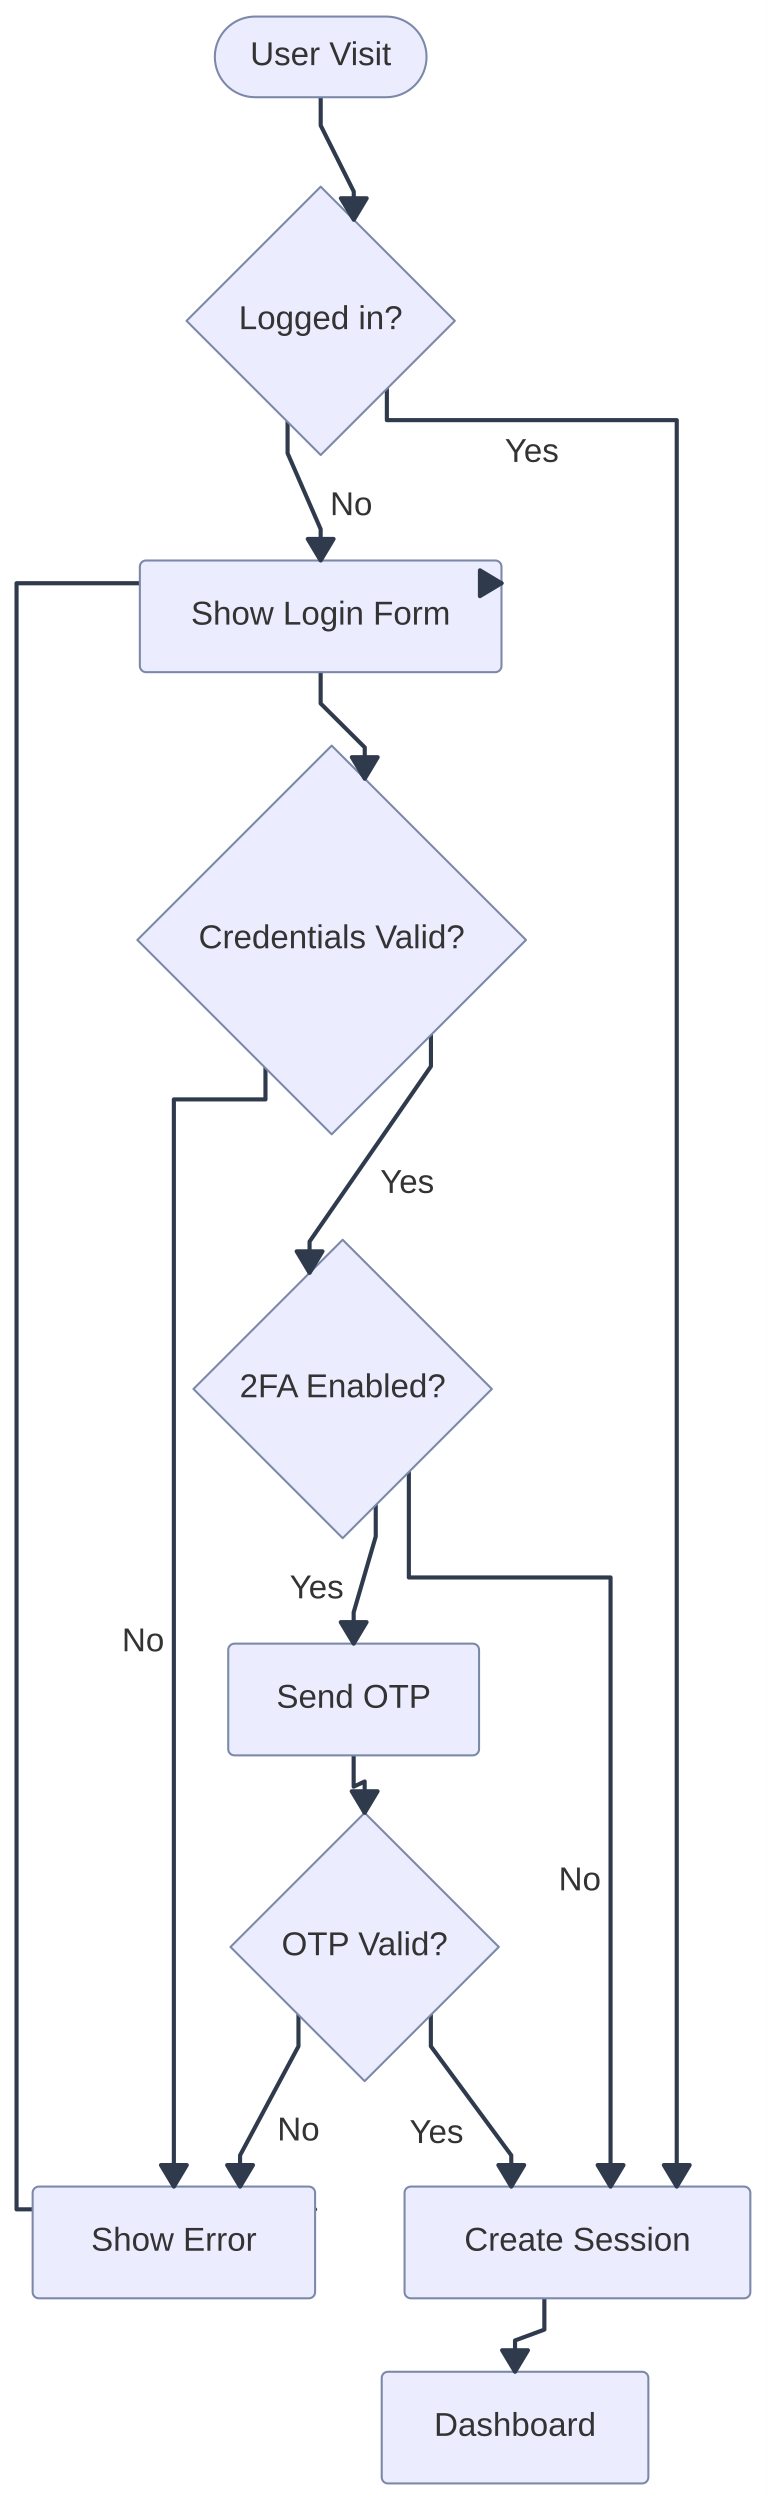
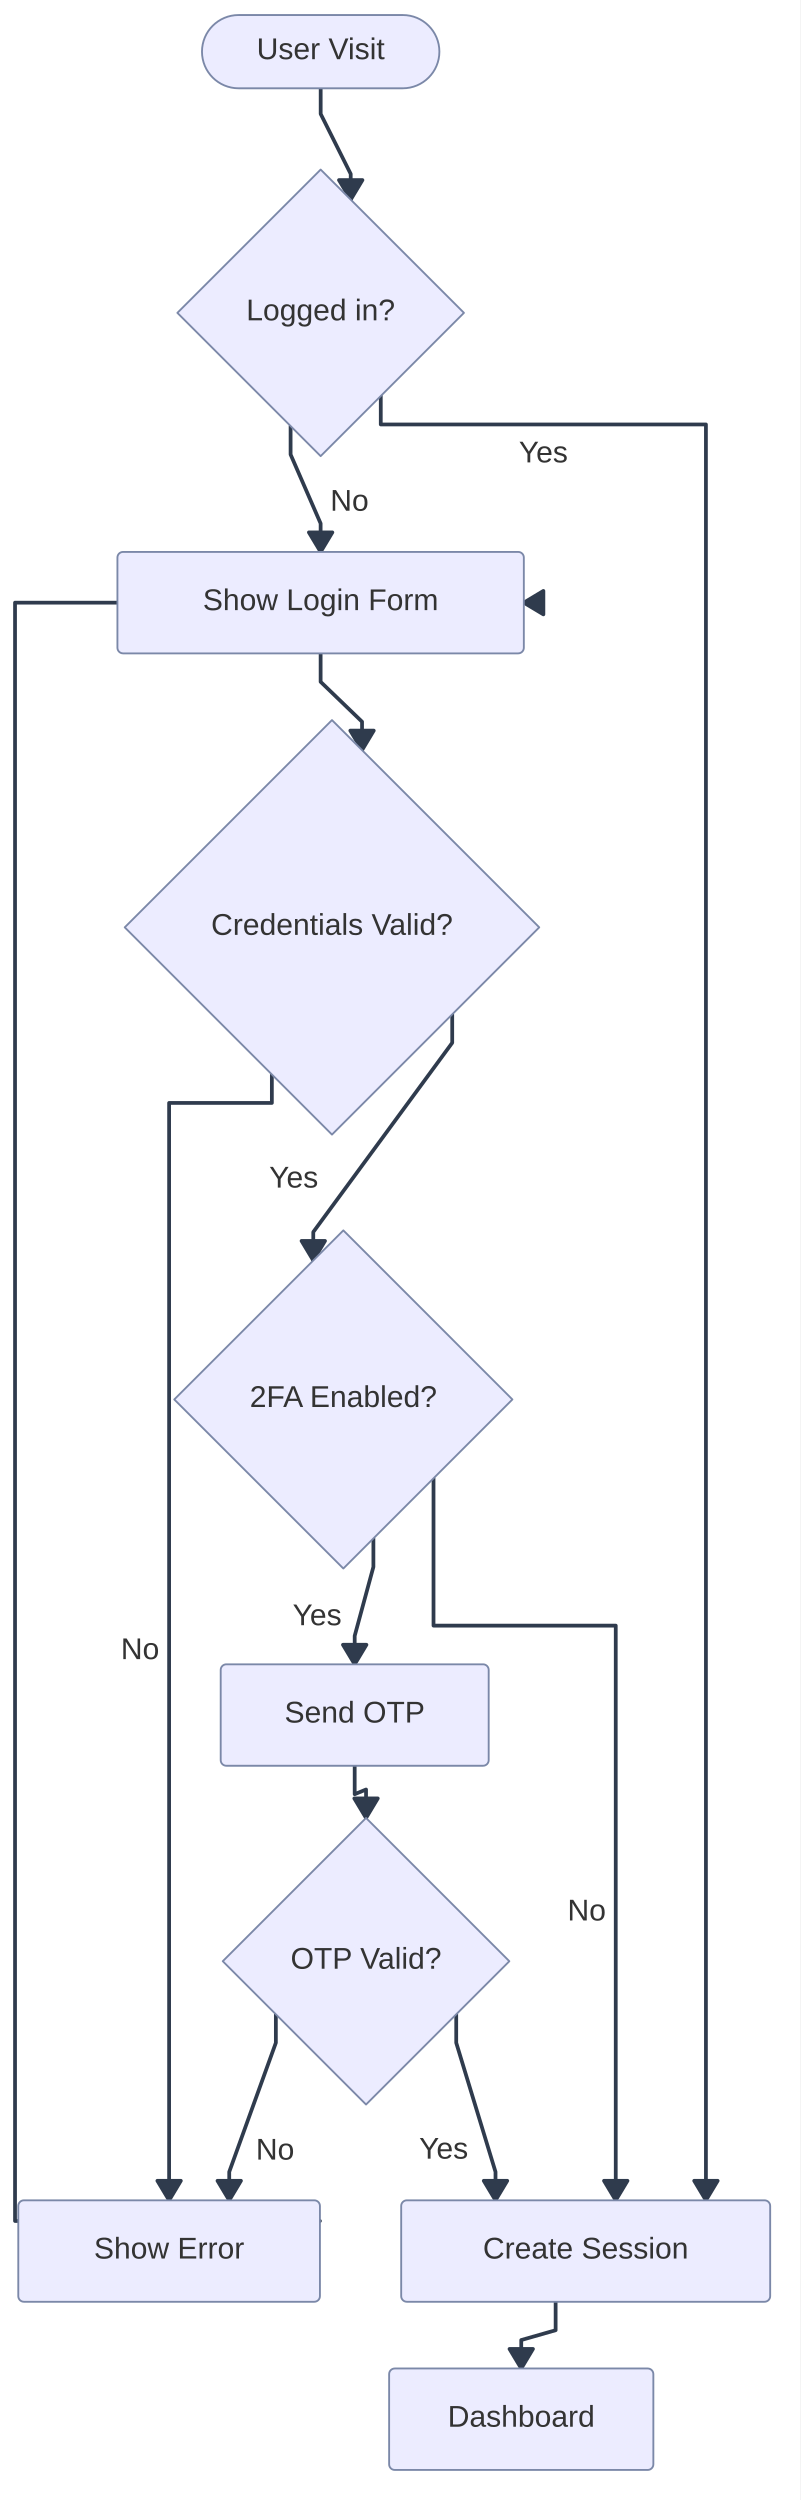
- <svg xmlns="http://www.w3.org/2000/svg" width="370.753" height="1208.616" viewBox="0 0 370.753 1208.616">
-   <rect x="0" y="0" width="370.753" height="1208.616" fill="#FFFFFF" />
+ <svg xmlns="http://www.w3.org/2000/svg" width="425.943" height="1330.669" viewBox="0 0 425.943 1330.669">
+   <rect x="0" y="0" width="425.943" height="1330.669" fill="#FFFFFF" />
  <defs>
    <marker id="arrow-0" viewBox="0 0 10 10" refX="5" refY="5" markerUnits="userSpaceOnUse" markerWidth="8" markerHeight="8" orient="auto">
      <path d="M 0 0 L 10 5 L 0 10 z" fill="#2F3B4D" stroke="#2F3B4D" stroke-width="1" stroke-dasharray="1,0" />
    </marker>
    <marker id="arrow-start-0" viewBox="0 0 10 10" refX="4.5" refY="5" markerUnits="userSpaceOnUse" markerWidth="8" markerHeight="8" orient="auto">
      <path d="M 0 5 L 10 10 L 10 0 z" fill="#2F3B4D" stroke="#2F3B4D" stroke-width="1" stroke-dasharray="1,0" />
    </marker>
  </defs>
-   <path id="edge-0" class="edgePath" data-edge-id="edge-0" d="M 155.039,47.000 L 155.039,60.650 L 171.029,92.600 L 171.029,106.250" fill="none" stroke="#2F3B4D" stroke-width="2" stroke-linecap="round" stroke-linejoin="round" />
-   <path id="edge-1" class="edgePath" data-edge-id="edge-1" d="M 139.029,203.973 L 139.029,219.111 L 155.019,255.823 L 155.019,270.961" fill="none" stroke="#2F3B4D" stroke-width="2" stroke-linecap="round" stroke-linejoin="round" />
-   <rect data-edge-id="edge-1" data-label-kind="center" x="156.92" y="230.85" width="25.77" height="28.40" rx="2" ry="2" fill="rgba(248,250,252, 0.92)" fill-opacity="0.00" stroke="#7B88A8" stroke-opacity="0.00" stroke-width="0.8" />
+   <path id="edge-0" class="edgePath" data-edge-id="edge-0" d="M 170.687,47.000 L 170.687,60.650 L 186.673,92.600 L 186.673,106.250" fill="none" stroke="#2F3B4D" stroke-width="2" stroke-linecap="round" stroke-linejoin="round" />
+   <g transform="translate(186.67 106.25) rotate(90.00)">
+     <polygon points="0,0 -10.40,6.24 -10.40,-6.24" fill="#2F3B4D" stroke="#2F3B4D" stroke-width="2" stroke-linejoin="round" stroke-linecap="round" />
+   </g>
+   <path id="edge-1" class="edgePath" data-edge-id="edge-1" d="M 154.673,226.784 L 154.673,241.921 L 170.658,278.634 L 170.658,293.771" fill="none" stroke="#2F3B4D" stroke-width="2" stroke-linecap="round" stroke-linejoin="round" />
+   <g transform="translate(170.66 293.77) rotate(90.00)">
+     <polygon points="0,0 -10.40,6.24 -10.40,-6.24" fill="#2F3B4D" stroke="#2F3B4D" stroke-width="2" stroke-linejoin="round" stroke-linecap="round" />
+   </g>
+   <rect data-edge-id="edge-1" data-label-kind="center" x="172.56" y="253.66" width="26.92" height="28.40" rx="2" ry="2" fill="rgba(248,250,252, 0.92)" fill-opacity="0.00" stroke="#7B88A8" stroke-opacity="0.00" stroke-width="0.8" />
  <g class="edgeLabel" data-edge-id="edge-1" data-label-kind="center">
-     <text x="169.80" y="249.05" text-anchor="middle" font-family="trebuchet ms,verdana,arial,sans-serif" font-size="16" fill="#333333">
-       <tspan x="169.80" dy="0.00">No</tspan>
+     <text x="186.02" y="271.86" text-anchor="middle" font-family="trebuchet ms,verdana,arial,Noto Color Emoji,Apple Color Emoji,Segoe UI Emoji,sans-serif" font-size="16" fill="#333333">
+       <tspan x="186.02" dy="0.00">No</tspan>
    </text>
  </g>
-   <path id="edge-2" class="edgePath" data-edge-id="edge-2" d="M 155.019,324.961 L 155.019,340.098 L 176.338,361.336 L 176.338,376.473" fill="none" stroke="#2F3B4D" stroke-width="2" stroke-linecap="round" stroke-linejoin="round" />
-   <path id="edge-3" class="edgePath" data-edge-id="edge-3" d="M 128.338,516.375 L 128.338,531.513 L 84.056,531.513 L 84.056,1057.104" fill="none" stroke="#2F3B4D" stroke-width="2" stroke-linecap="round" stroke-linejoin="round" />
-   <rect data-edge-id="edge-3" data-label-kind="center" x="56.30" y="780.11" width="25.77" height="28.40" rx="2" ry="2" fill="rgba(248,250,252, 0.92)" fill-opacity="0.00" stroke="#7B88A8" stroke-opacity="0.00" stroke-width="0.8" />
+   <path id="edge-2" class="edgePath" data-edge-id="edge-2" d="M 170.658,347.771 L 170.658,362.909 L 192.702,384.146 L 192.702,399.284" fill="none" stroke="#2F3B4D" stroke-width="2" stroke-linecap="round" stroke-linejoin="round" />
+   <g transform="translate(192.70 399.28) rotate(90.00)">
+     <polygon points="0,0 -10.40,6.24 -10.40,-6.24" fill="#2F3B4D" stroke="#2F3B4D" stroke-width="2" stroke-linejoin="round" stroke-linecap="round" />
+   </g>
+   <path id="edge-3" class="edgePath" data-edge-id="edge-3" d="M 144.702,571.914 L 144.702,587.051 L 90.011,587.051 L 90.011,1171.156" fill="none" stroke="#2F3B4D" stroke-width="2" stroke-linecap="round" stroke-linejoin="round" />
+   <g transform="translate(90.01 1171.16) rotate(90.00)">
+     <polygon points="0,0 -10.40,6.24 -10.40,-6.24" fill="#2F3B4D" stroke="#2F3B4D" stroke-width="2" stroke-linejoin="round" stroke-linecap="round" />
+   </g>
+   <rect data-edge-id="edge-3" data-label-kind="center" x="61.09" y="864.90" width="26.92" height="28.40" rx="2" ry="2" fill="rgba(248,250,252, 0.92)" fill-opacity="0.00" stroke="#7B88A8" stroke-opacity="0.00" stroke-width="0.8" />
  <g class="edgeLabel" data-edge-id="edge-3" data-label-kind="center">
-     <text x="69.18" y="798.31" text-anchor="middle" font-family="trebuchet ms,verdana,arial,sans-serif" font-size="16" fill="#333333">
-       <tspan x="69.18" dy="0.00">No</tspan>
+     <text x="74.55" y="883.10" text-anchor="middle" font-family="trebuchet ms,verdana,arial,Noto Color Emoji,Apple Color Emoji,Segoe UI Emoji,sans-serif" font-size="16" fill="#333333">
+       <tspan x="74.55" dy="0.00">No</tspan>
    </text>
  </g>
-   <path id="edge-4" class="edgePath" data-edge-id="edge-4" d="M 152.332,1068.104 L 8.000,1068.104 L 8.000,281.961 L 242.432,281.961" fill="none" stroke="#2F3B4D" stroke-width="2" stroke-linecap="round" stroke-linejoin="round" />
-   <path id="edge-5" class="edgePath" data-edge-id="edge-5" d="M 208.338,500.375 L 208.338,515.513 L 149.657,600.225 L 149.657,615.362" fill="none" stroke="#2F3B4D" stroke-width="2" stroke-linecap="round" stroke-linejoin="round" />
-   <rect data-edge-id="edge-5" data-label-kind="center" x="180.87" y="558.51" width="31.97" height="28.40" rx="2" ry="2" fill="rgba(248,250,252, 0.92)" fill-opacity="0.00" stroke="#7B88A8" stroke-opacity="0.00" stroke-width="0.8" />
+   <path id="edge-4" class="edgePath" data-edge-id="edge-4" d="M 170.292,1182.156 L 8.000,1182.156 L 8.000,320.771 L 278.820,320.771" fill="none" stroke="#2F3B4D" stroke-width="2" stroke-linecap="round" stroke-linejoin="round" />
+   <g transform="translate(278.82 320.77) rotate(180.00)">
+     <polygon points="0,0 -10.40,6.24 -10.40,-6.24" fill="#2F3B4D" stroke="#2F3B4D" stroke-width="2" stroke-linejoin="round" stroke-linecap="round" />
+   </g>
+   <path id="edge-5" class="edgePath" data-edge-id="edge-5" d="M 240.702,539.914 L 240.702,555.051 L 166.746,655.764 L 166.746,670.901" fill="none" stroke="#2F3B4D" stroke-width="2" stroke-linecap="round" stroke-linejoin="round" />
+   <g transform="translate(166.75 670.90) rotate(90.00)">
+     <polygon points="0,0 -10.40,6.24 -10.40,-6.24" fill="#2F3B4D" stroke="#2F3B4D" stroke-width="2" stroke-linejoin="round" stroke-linecap="round" />
+   </g>
+   <rect data-edge-id="edge-5" data-label-kind="center" x="138.39" y="613.91" width="35.88" height="28.40" rx="2" ry="2" fill="rgba(248,250,252, 0.92)" fill-opacity="0.00" stroke="#7B88A8" stroke-opacity="0.00" stroke-width="0.8" />
  <g class="edgeLabel" data-edge-id="edge-5" data-label-kind="center">
-     <text x="196.85" y="576.71" text-anchor="middle" font-family="trebuchet ms,verdana,arial,sans-serif" font-size="16" fill="#333333">
-       <tspan x="196.85" dy="0.00">Yes</tspan>
+     <text x="156.33" y="632.11" text-anchor="middle" font-family="trebuchet ms,verdana,arial,Noto Color Emoji,Apple Color Emoji,Segoe UI Emoji,sans-serif" font-size="16" fill="#333333">
+       <tspan x="156.33" dy="0.00">Yes</tspan>
    </text>
  </g>
-   <path id="edge-6" class="edgePath" data-edge-id="edge-6" d="M 181.657,727.630 L 181.657,742.768 L 170.975,779.480 L 170.975,794.618" fill="none" stroke="#2F3B4D" stroke-width="2" stroke-linecap="round" stroke-linejoin="round" />
-   <rect data-edge-id="edge-6" data-label-kind="center" x="137.11" y="754.51" width="31.97" height="28.40" rx="2" ry="2" fill="rgba(248,250,252, 0.92)" fill-opacity="0.00" stroke="#7B88A8" stroke-opacity="0.00" stroke-width="0.8" />
+   <path id="edge-6" class="edgePath" data-edge-id="edge-6" d="M 198.746,818.873 L 198.746,834.010 L 188.789,870.723 L 188.789,885.860" fill="none" stroke="#2F3B4D" stroke-width="2" stroke-linecap="round" stroke-linejoin="round" />
+   <g transform="translate(188.79 885.86) rotate(90.00)">
+     <polygon points="0,0 -10.40,6.24 -10.40,-6.24" fill="#2F3B4D" stroke="#2F3B4D" stroke-width="2" stroke-linejoin="round" stroke-linecap="round" />
+   </g>
+   <rect data-edge-id="edge-6" data-label-kind="center" x="150.85" y="846.85" width="35.88" height="28.40" rx="2" ry="2" fill="rgba(248,250,252, 0.92)" fill-opacity="0.00" stroke="#7B88A8" stroke-opacity="0.00" stroke-width="0.8" />
  <g class="edgeLabel" data-edge-id="edge-6" data-label-kind="center">
-     <text x="153.09" y="772.71" text-anchor="middle" font-family="trebuchet ms,verdana,arial,sans-serif" font-size="16" fill="#333333">
-       <tspan x="153.09" dy="0.00">Yes</tspan>
+     <text x="168.79" y="865.05" text-anchor="middle" font-family="trebuchet ms,verdana,arial,Noto Color Emoji,Apple Color Emoji,Segoe UI Emoji,sans-serif" font-size="16" fill="#333333">
+       <tspan x="168.79" dy="0.00">Yes</tspan>
    </text>
  </g>
-   <path id="edge-7" class="edgePath" data-edge-id="edge-7" d="M 170.975,848.618 L 170.975,863.755 L 176.293,861.255 L 176.293,876.393" fill="none" stroke="#2F3B4D" stroke-width="2" stroke-linecap="round" stroke-linejoin="round" />
-   <path id="edge-8" class="edgePath" data-edge-id="edge-8" d="M 144.293,974.116 L 144.293,989.254 L 116.056,1041.966 L 116.056,1057.104" fill="none" stroke="#2F3B4D" stroke-width="2" stroke-linecap="round" stroke-linejoin="round" />
-   <rect data-edge-id="edge-8" data-label-kind="center" x="131.41" y="1016.60" width="25.77" height="28.40" rx="2" ry="2" fill="rgba(248,250,252, 0.92)" fill-opacity="0.00" stroke="#7B88A8" stroke-opacity="0.00" stroke-width="0.8" />
+   <path id="edge-7" class="edgePath" data-edge-id="edge-7" d="M 188.789,939.860 L 188.789,954.998 L 194.832,952.498 L 194.832,967.635" fill="none" stroke="#2F3B4D" stroke-width="2" stroke-linecap="round" stroke-linejoin="round" />
+   <g transform="translate(194.83 967.64) rotate(90.00)">
+     <polygon points="0,0 -10.40,6.24 -10.40,-6.24" fill="#2F3B4D" stroke="#2F3B4D" stroke-width="2" stroke-linejoin="round" stroke-linecap="round" />
+   </g>
+   <path id="edge-8" class="edgePath" data-edge-id="edge-8" d="M 146.832,1072.169 L 146.832,1087.306 L 122.011,1156.019 L 122.011,1171.156" fill="none" stroke="#2F3B4D" stroke-width="2" stroke-linecap="round" stroke-linejoin="round" />
+   <g transform="translate(122.01 1171.16) rotate(90.00)">
+     <polygon points="0,0 -10.40,6.24 -10.40,-6.24" fill="#2F3B4D" stroke="#2F3B4D" stroke-width="2" stroke-linejoin="round" stroke-linecap="round" />
+   </g>
+   <rect data-edge-id="edge-8" data-label-kind="center" x="132.96" y="1131.30" width="26.92" height="28.40" rx="2" ry="2" fill="rgba(248,250,252, 0.92)" fill-opacity="0.00" stroke="#7B88A8" stroke-opacity="0.00" stroke-width="0.8" />
  <g class="edgeLabel" data-edge-id="edge-8" data-label-kind="center">
-     <text x="144.29" y="1034.80" text-anchor="middle" font-family="trebuchet ms,verdana,arial,sans-serif" font-size="16" fill="#333333">
-       <tspan x="144.29" dy="0.00">No</tspan>
+     <text x="146.42" y="1149.50" text-anchor="middle" font-family="trebuchet ms,verdana,arial,Noto Color Emoji,Apple Color Emoji,Segoe UI Emoji,sans-serif" font-size="16" fill="#333333">
+       <tspan x="146.42" dy="0.00">No</tspan>
    </text>
  </g>
-   <path id="edge-9" class="edgePath" data-edge-id="edge-9" d="M 208.293,974.116 L 208.293,989.254 L 247.167,1041.966 L 247.167,1057.104" fill="none" stroke="#2F3B4D" stroke-width="2" stroke-linecap="round" stroke-linejoin="round" />
-   <rect data-edge-id="edge-9" data-label-kind="center" x="195.03" y="1017.81" width="31.97" height="28.40" rx="2" ry="2" fill="rgba(248,250,252, 0.92)" fill-opacity="0.00" stroke="#7B88A8" stroke-opacity="0.00" stroke-width="0.8" />
+   <path id="edge-9" class="edgePath" data-edge-id="edge-9" d="M 242.832,1072.169 L 242.832,1087.306 L 263.742,1156.019 L 263.742,1171.156" fill="none" stroke="#2F3B4D" stroke-width="2" stroke-linecap="round" stroke-linejoin="round" />
+   <g transform="translate(263.74 1171.16) rotate(90.00)">
+     <polygon points="0,0 -10.40,6.24 -10.40,-6.24" fill="#2F3B4D" stroke="#2F3B4D" stroke-width="2" stroke-linejoin="round" stroke-linecap="round" />
+   </g>
+   <rect data-edge-id="edge-9" data-label-kind="center" x="218.20" y="1130.79" width="35.88" height="28.40" rx="2" ry="2" fill="rgba(248,250,252, 0.92)" fill-opacity="0.00" stroke="#7B88A8" stroke-opacity="0.00" stroke-width="0.8" />
  <g class="edgeLabel" data-edge-id="edge-9" data-label-kind="center">
-     <text x="211.01" y="1036.01" text-anchor="middle" font-family="trebuchet ms,verdana,arial,sans-serif" font-size="16" fill="#333333">
-       <tspan x="211.01" dy="0.00">Yes</tspan>
+     <text x="236.14" y="1148.99" text-anchor="middle" font-family="trebuchet ms,verdana,arial,Noto Color Emoji,Apple Color Emoji,Segoe UI Emoji,sans-serif" font-size="16" fill="#333333">
+       <tspan x="236.14" dy="0.00">Yes</tspan>
    </text>
  </g>
-   <path id="edge-10" class="edgePath" data-edge-id="edge-10" d="M 197.657,711.630 L 197.657,762.617 L 295.167,762.617 L 295.167,1057.104" fill="none" stroke="#2F3B4D" stroke-width="2" stroke-linecap="round" stroke-linejoin="round" />
-   <rect data-edge-id="edge-10" data-label-kind="center" x="267.41" y="895.66" width="25.77" height="28.40" rx="2" ry="2" fill="rgba(248,250,252, 0.92)" fill-opacity="0.00" stroke="#7B88A8" stroke-opacity="0.00" stroke-width="0.8" />
+   <path id="edge-10" class="edgePath" data-edge-id="edge-10" d="M 230.746,786.873 L 230.746,865.265 L 327.742,865.265 L 327.742,1171.156" fill="none" stroke="#2F3B4D" stroke-width="2" stroke-linecap="round" stroke-linejoin="round" />
+   <g transform="translate(327.74 1171.16) rotate(90.00)">
+     <polygon points="0,0 -10.40,6.24 -10.40,-6.24" fill="#2F3B4D" stroke="#2F3B4D" stroke-width="2" stroke-linejoin="round" stroke-linecap="round" />
+   </g>
+   <rect data-edge-id="edge-10" data-label-kind="center" x="298.82" y="1004.01" width="26.92" height="28.40" rx="2" ry="2" fill="rgba(248,250,252, 0.92)" fill-opacity="0.00" stroke="#7B88A8" stroke-opacity="0.00" stroke-width="0.8" />
  <g class="edgeLabel" data-edge-id="edge-10" data-label-kind="center">
-     <text x="280.29" y="913.86" text-anchor="middle" font-family="trebuchet ms,verdana,arial,sans-serif" font-size="16" fill="#333333">
-       <tspan x="280.29" dy="0.00">No</tspan>
+     <text x="312.28" y="1022.21" text-anchor="middle" font-family="trebuchet ms,verdana,arial,Noto Color Emoji,Apple Color Emoji,Segoe UI Emoji,sans-serif" font-size="16" fill="#333333">
+       <tspan x="312.28" dy="0.00">No</tspan>
    </text>
  </g>
-   <path id="edge-11" class="edgePath" data-edge-id="edge-11" d="M 187.029,187.973 L 187.029,203.111 L 327.167,203.111 L 327.167,1057.104" fill="none" stroke="#2F3B4D" stroke-width="2" stroke-linecap="round" stroke-linejoin="round" />
-   <rect data-edge-id="edge-11" data-label-kind="center" x="241.12" y="205.11" width="31.97" height="28.40" rx="2" ry="2" fill="rgba(248,250,252, 0.92)" fill-opacity="0.00" stroke="#7B88A8" stroke-opacity="0.00" stroke-width="0.8" />
+   <path id="edge-11" class="edgePath" data-edge-id="edge-11" d="M 202.673,210.784 L 202.673,225.921 L 375.742,225.921 L 375.742,1171.156" fill="none" stroke="#2F3B4D" stroke-width="2" stroke-linecap="round" stroke-linejoin="round" />
+   <g transform="translate(375.74 1171.16) rotate(90.00)">
+     <polygon points="0,0 -10.40,6.24 -10.40,-6.24" fill="#2F3B4D" stroke="#2F3B4D" stroke-width="2" stroke-linejoin="round" stroke-linecap="round" />
+   </g>
+   <rect data-edge-id="edge-11" data-label-kind="center" x="271.27" y="227.92" width="35.88" height="28.40" rx="2" ry="2" fill="rgba(248,250,252, 0.92)" fill-opacity="0.00" stroke="#7B88A8" stroke-opacity="0.00" stroke-width="0.8" />
  <g class="edgeLabel" data-edge-id="edge-11" data-label-kind="center">
-     <text x="257.10" y="223.31" text-anchor="middle" font-family="trebuchet ms,verdana,arial,sans-serif" font-size="16" fill="#333333">
-       <tspan x="257.10" dy="0.00">Yes</tspan>
+     <text x="289.21" y="246.12" text-anchor="middle" font-family="trebuchet ms,verdana,arial,Noto Color Emoji,Apple Color Emoji,Segoe UI Emoji,sans-serif" font-size="16" fill="#333333">
+       <tspan x="289.21" dy="0.00">Yes</tspan>
    </text>
  </g>
-   <path id="edge-12" class="edgePath" data-edge-id="edge-12" d="M 263.167,1111.104 L 263.167,1126.241 L 248.989,1131.479 L 248.989,1146.616" fill="none" stroke="#2F3B4D" stroke-width="2" stroke-linecap="round" stroke-linejoin="round" />
-   <rect x="103.86" y="8.00" width="102.35" height="39.00" rx="19.50" ry="19.50" fill="#ECECFF" stroke="#7B88A8" stroke-width="1" stroke-linejoin="round" stroke-linecap="round" />
-   <text x="155.04" y="31.50" text-anchor="middle" font-family="trebuchet ms,verdana,arial,sans-serif" font-size="16" fill="#333333">
-     <tspan x="155.04" dy="0.00">User Visit</tspan>
-   </text>
-   <polygon points="155.03,90.25 219.89,155.11 155.03,219.97 90.17,155.11" fill="#ECECFF" stroke="#7B88A8" stroke-width="1" stroke-linejoin="round" stroke-linecap="round" />
-   <text x="155.03" y="159.11" text-anchor="middle" font-family="trebuchet ms,verdana,arial,sans-serif" font-size="16" fill="#333333">
-     <tspan x="155.03" dy="0.00">Logged in?</tspan>
-   </text>
-   <rect x="67.61" y="270.96" width="174.83" height="54.00" rx="3" ry="3" fill="#ECECFF" stroke="#7B88A8" stroke-width="1" stroke-linejoin="round" stroke-linecap="round" />
-   <text x="155.02" y="301.96" text-anchor="middle" font-family="trebuchet ms,verdana,arial,sans-serif" font-size="16" fill="#333333">
-     <tspan x="155.02" dy="0.00">Show Login Form</tspan>
-   </text>
-   <polygon points="160.34,360.47 254.29,454.42 160.34,548.38 66.39,454.42" fill="#ECECFF" stroke="#7B88A8" stroke-width="1" stroke-linejoin="round" stroke-linecap="round" />
-   <text x="160.34" y="458.42" text-anchor="middle" font-family="trebuchet ms,verdana,arial,sans-serif" font-size="16" fill="#333333">
-     <tspan x="160.34" dy="0.00">Credentials Valid?</tspan>
-   </text>
-   <rect x="15.78" y="1057.10" width="136.55" height="54.00" rx="3" ry="3" fill="#ECECFF" stroke="#7B88A8" stroke-width="1" stroke-linejoin="round" stroke-linecap="round" />
-   <text x="84.06" y="1088.10" text-anchor="middle" font-family="trebuchet ms,verdana,arial,sans-serif" font-size="16" fill="#333333">
-     <tspan x="84.06" dy="0.00">Show Error</tspan>
-   </text>
-   <polygon points="165.66,599.36 237.79,671.50 165.66,743.63 93.52,671.50" fill="#ECECFF" stroke="#7B88A8" stroke-width="1" stroke-linejoin="round" stroke-linecap="round" />
-   <text x="165.66" y="675.50" text-anchor="middle" font-family="trebuchet ms,verdana,arial,sans-serif" font-size="16" fill="#333333">
-     <tspan x="165.66" dy="0.00">2FA Enabled?</tspan>
-   </text>
-   <rect x="110.34" y="794.62" width="121.26" height="54.00" rx="3" ry="3" fill="#ECECFF" stroke="#7B88A8" stroke-width="1" stroke-linejoin="round" stroke-linecap="round" />
-   <text x="170.98" y="825.62" text-anchor="middle" font-family="trebuchet ms,verdana,arial,sans-serif" font-size="16" fill="#333333">
-     <tspan x="170.98" dy="0.00">Send OTP</tspan>
-   </text>
-   <polygon points="176.29,876.39 241.15,941.25 176.29,1006.12 111.43,941.25" fill="#ECECFF" stroke="#7B88A8" stroke-width="1" stroke-linejoin="round" stroke-linecap="round" />
-   <text x="176.29" y="945.25" text-anchor="middle" font-family="trebuchet ms,verdana,arial,sans-serif" font-size="16" fill="#333333">
-     <tspan x="176.29" dy="0.00">OTP Valid?</tspan>
-   </text>
-   <rect x="195.58" y="1057.10" width="167.17" height="54.00" rx="3" ry="3" fill="#ECECFF" stroke="#7B88A8" stroke-width="1" stroke-linejoin="round" stroke-linecap="round" />
-   <text x="279.17" y="1088.10" text-anchor="middle" font-family="trebuchet ms,verdana,arial,sans-serif" font-size="16" fill="#333333">
-     <tspan x="279.17" dy="0.00">Create Session</tspan>
-   </text>
-   <rect x="184.54" y="1146.62" width="128.90" height="54.00" rx="3" ry="3" fill="#ECECFF" stroke="#7B88A8" stroke-width="1" stroke-linejoin="round" stroke-linecap="round" />
-   <text x="248.99" y="1177.62" text-anchor="middle" font-family="trebuchet ms,verdana,arial,sans-serif" font-size="16" fill="#333333">
-     <tspan x="248.99" dy="0.00">Dashboard</tspan>
-   </text>
-   <g transform="translate(171.03 106.25) rotate(90.00)">
+   <path id="edge-12" class="edgePath" data-edge-id="edge-12" d="M 295.742,1225.156 L 295.742,1240.294 L 277.441,1245.531 L 277.441,1260.669" fill="none" stroke="#2F3B4D" stroke-width="2" stroke-linecap="round" stroke-linejoin="round" />
+   <g transform="translate(277.44 1260.67) rotate(90.00)">
    <polygon points="0,0 -10.40,6.24 -10.40,-6.24" fill="#2F3B4D" stroke="#2F3B4D" stroke-width="2" stroke-linejoin="round" stroke-linecap="round" />
  </g>
-   <g transform="translate(155.02 270.96) rotate(90.00)">
-     <polygon points="0,0 -10.40,6.24 -10.40,-6.24" fill="#2F3B4D" stroke="#2F3B4D" stroke-width="2" stroke-linejoin="round" stroke-linecap="round" />
-   </g>
-   <g transform="translate(176.34 376.47) rotate(90.00)">
-     <polygon points="0,0 -10.40,6.24 -10.40,-6.24" fill="#2F3B4D" stroke="#2F3B4D" stroke-width="2" stroke-linejoin="round" stroke-linecap="round" />
-   </g>
-   <g transform="translate(84.06 1057.10) rotate(90.00)">
-     <polygon points="0,0 -10.40,6.24 -10.40,-6.24" fill="#2F3B4D" stroke="#2F3B4D" stroke-width="2" stroke-linejoin="round" stroke-linecap="round" />
-   </g>
-   <g transform="translate(242.43 281.96) rotate(0.00)">
-     <polygon points="0,0 -10.40,6.24 -10.40,-6.24" fill="#2F3B4D" stroke="#2F3B4D" stroke-width="2" stroke-linejoin="round" stroke-linecap="round" />
-   </g>
-   <g transform="translate(149.66 615.36) rotate(90.00)">
-     <polygon points="0,0 -10.40,6.24 -10.40,-6.24" fill="#2F3B4D" stroke="#2F3B4D" stroke-width="2" stroke-linejoin="round" stroke-linecap="round" />
-   </g>
-   <g transform="translate(170.98 794.62) rotate(90.00)">
-     <polygon points="0,0 -10.40,6.24 -10.40,-6.24" fill="#2F3B4D" stroke="#2F3B4D" stroke-width="2" stroke-linejoin="round" stroke-linecap="round" />
-   </g>
-   <g transform="translate(176.29 876.39) rotate(90.00)">
-     <polygon points="0,0 -10.40,6.24 -10.40,-6.24" fill="#2F3B4D" stroke="#2F3B4D" stroke-width="2" stroke-linejoin="round" stroke-linecap="round" />
-   </g>
-   <g transform="translate(116.06 1057.10) rotate(90.00)">
-     <polygon points="0,0 -10.40,6.24 -10.40,-6.24" fill="#2F3B4D" stroke="#2F3B4D" stroke-width="2" stroke-linejoin="round" stroke-linecap="round" />
-   </g>
-   <g transform="translate(247.17 1057.10) rotate(90.00)">
-     <polygon points="0,0 -10.40,6.24 -10.40,-6.24" fill="#2F3B4D" stroke="#2F3B4D" stroke-width="2" stroke-linejoin="round" stroke-linecap="round" />
-   </g>
-   <g transform="translate(295.17 1057.10) rotate(90.00)">
-     <polygon points="0,0 -10.40,6.24 -10.40,-6.24" fill="#2F3B4D" stroke="#2F3B4D" stroke-width="2" stroke-linejoin="round" stroke-linecap="round" />
-   </g>
-   <g transform="translate(327.17 1057.10) rotate(90.00)">
-     <polygon points="0,0 -10.40,6.24 -10.40,-6.24" fill="#2F3B4D" stroke="#2F3B4D" stroke-width="2" stroke-linejoin="round" stroke-linecap="round" />
-   </g>
-   <g transform="translate(248.99 1146.62) rotate(90.00)">
-     <polygon points="0,0 -10.40,6.24 -10.40,-6.24" fill="#2F3B4D" stroke="#2F3B4D" stroke-width="2" stroke-linejoin="round" stroke-linecap="round" />
-   </g>
+   <rect x="107.51" y="8.00" width="126.36" height="39.00" rx="19.50" ry="19.50" fill="#ECECFF" stroke="#7B88A8" stroke-width="1" stroke-linejoin="round" stroke-linecap="round" />
+   <text x="170.69" y="31.50" text-anchor="middle" font-family="trebuchet ms,verdana,arial,Noto Color Emoji,Apple Color Emoji,Segoe UI Emoji,sans-serif" font-size="16" fill="#333333">
+     <tspan x="170.69" dy="0.00">User Visit</tspan>
+   </text>
+   <polygon points="170.67,90.25 246.94,166.52 170.67,242.78 94.41,166.52" fill="#ECECFF" stroke="#7B88A8" stroke-width="1" stroke-linejoin="round" stroke-linecap="round" />
+   <text x="170.67" y="170.52" text-anchor="middle" font-family="trebuchet ms,verdana,arial,Noto Color Emoji,Apple Color Emoji,Segoe UI Emoji,sans-serif" font-size="16" fill="#333333">
+     <tspan x="170.67" dy="0.00">Logged in?</tspan>
+   </text>
+   <rect x="62.50" y="293.77" width="216.32" height="54.00" rx="3" ry="3" fill="#ECECFF" stroke="#7B88A8" stroke-width="1" stroke-linejoin="round" stroke-linecap="round" />
+   <text x="170.66" y="324.77" text-anchor="middle" font-family="trebuchet ms,verdana,arial,Noto Color Emoji,Apple Color Emoji,Segoe UI Emoji,sans-serif" font-size="16" fill="#333333">
+     <tspan x="170.66" dy="0.00">Show Login Form</tspan>
+   </text>
+   <polygon points="176.70,383.28 287.02,493.60 176.70,603.91 66.39,493.60" fill="#ECECFF" stroke="#7B88A8" stroke-width="1" stroke-linejoin="round" stroke-linecap="round" />
+   <text x="176.70" y="497.60" text-anchor="middle" font-family="trebuchet ms,verdana,arial,Noto Color Emoji,Apple Color Emoji,Segoe UI Emoji,sans-serif" font-size="16" fill="#333333">
+     <tspan x="176.70" dy="0.00">Credentials Valid?</tspan>
+   </text>
+   <rect x="9.73" y="1171.16" width="160.56" height="54.00" rx="3" ry="3" fill="#ECECFF" stroke="#7B88A8" stroke-width="1" stroke-linejoin="round" stroke-linecap="round" />
+   <text x="90.01" y="1202.16" text-anchor="middle" font-family="trebuchet ms,verdana,arial,Noto Color Emoji,Apple Color Emoji,Segoe UI Emoji,sans-serif" font-size="16" fill="#333333">
+     <tspan x="90.01" dy="0.00">Show Error</tspan>
+   </text>
+   <polygon points="182.75,654.90 272.73,744.89 182.75,834.87 92.76,744.89" fill="#ECECFF" stroke="#7B88A8" stroke-width="1" stroke-linejoin="round" stroke-linecap="round" />
+   <text x="182.75" y="748.89" text-anchor="middle" font-family="trebuchet ms,verdana,arial,Noto Color Emoji,Apple Color Emoji,Segoe UI Emoji,sans-serif" font-size="16" fill="#333333">
+     <tspan x="182.75" dy="0.00">2FA Enabled?</tspan>
+   </text>
+   <rect x="117.47" y="885.86" width="142.64" height="54.00" rx="3" ry="3" fill="#ECECFF" stroke="#7B88A8" stroke-width="1" stroke-linejoin="round" stroke-linecap="round" />
+   <text x="188.79" y="916.86" text-anchor="middle" font-family="trebuchet ms,verdana,arial,Noto Color Emoji,Apple Color Emoji,Segoe UI Emoji,sans-serif" font-size="16" fill="#333333">
+     <tspan x="188.79" dy="0.00">Send OTP</tspan>
+   </text>
+   <polygon points="194.83,967.64 271.10,1043.90 194.83,1120.17 118.57,1043.90" fill="#ECECFF" stroke="#7B88A8" stroke-width="1" stroke-linejoin="round" stroke-linecap="round" />
+   <text x="194.83" y="1047.90" text-anchor="middle" font-family="trebuchet ms,verdana,arial,Noto Color Emoji,Apple Color Emoji,Segoe UI Emoji,sans-serif" font-size="16" fill="#333333">
+     <tspan x="194.83" dy="0.00">OTP Valid?</tspan>
+   </text>
+   <rect x="213.54" y="1171.16" width="196.40" height="54.00" rx="3" ry="3" fill="#ECECFF" stroke="#7B88A8" stroke-width="1" stroke-linejoin="round" stroke-linecap="round" />
+   <text x="311.74" y="1202.16" text-anchor="middle" font-family="trebuchet ms,verdana,arial,Noto Color Emoji,Apple Color Emoji,Segoe UI Emoji,sans-serif" font-size="16" fill="#333333">
+     <tspan x="311.74" dy="0.00">Create Session</tspan>
+   </text>
+   <rect x="207.12" y="1260.67" width="140.64" height="54.00" rx="3" ry="3" fill="#ECECFF" stroke="#7B88A8" stroke-width="1" stroke-linejoin="round" stroke-linecap="round" />
+   <text x="277.44" y="1291.67" text-anchor="middle" font-family="trebuchet ms,verdana,arial,Noto Color Emoji,Apple Color Emoji,Segoe UI Emoji,sans-serif" font-size="16" fill="#333333">
+     <tspan x="277.44" dy="0.00">Dashboard</tspan>
+   </text>
</svg>
